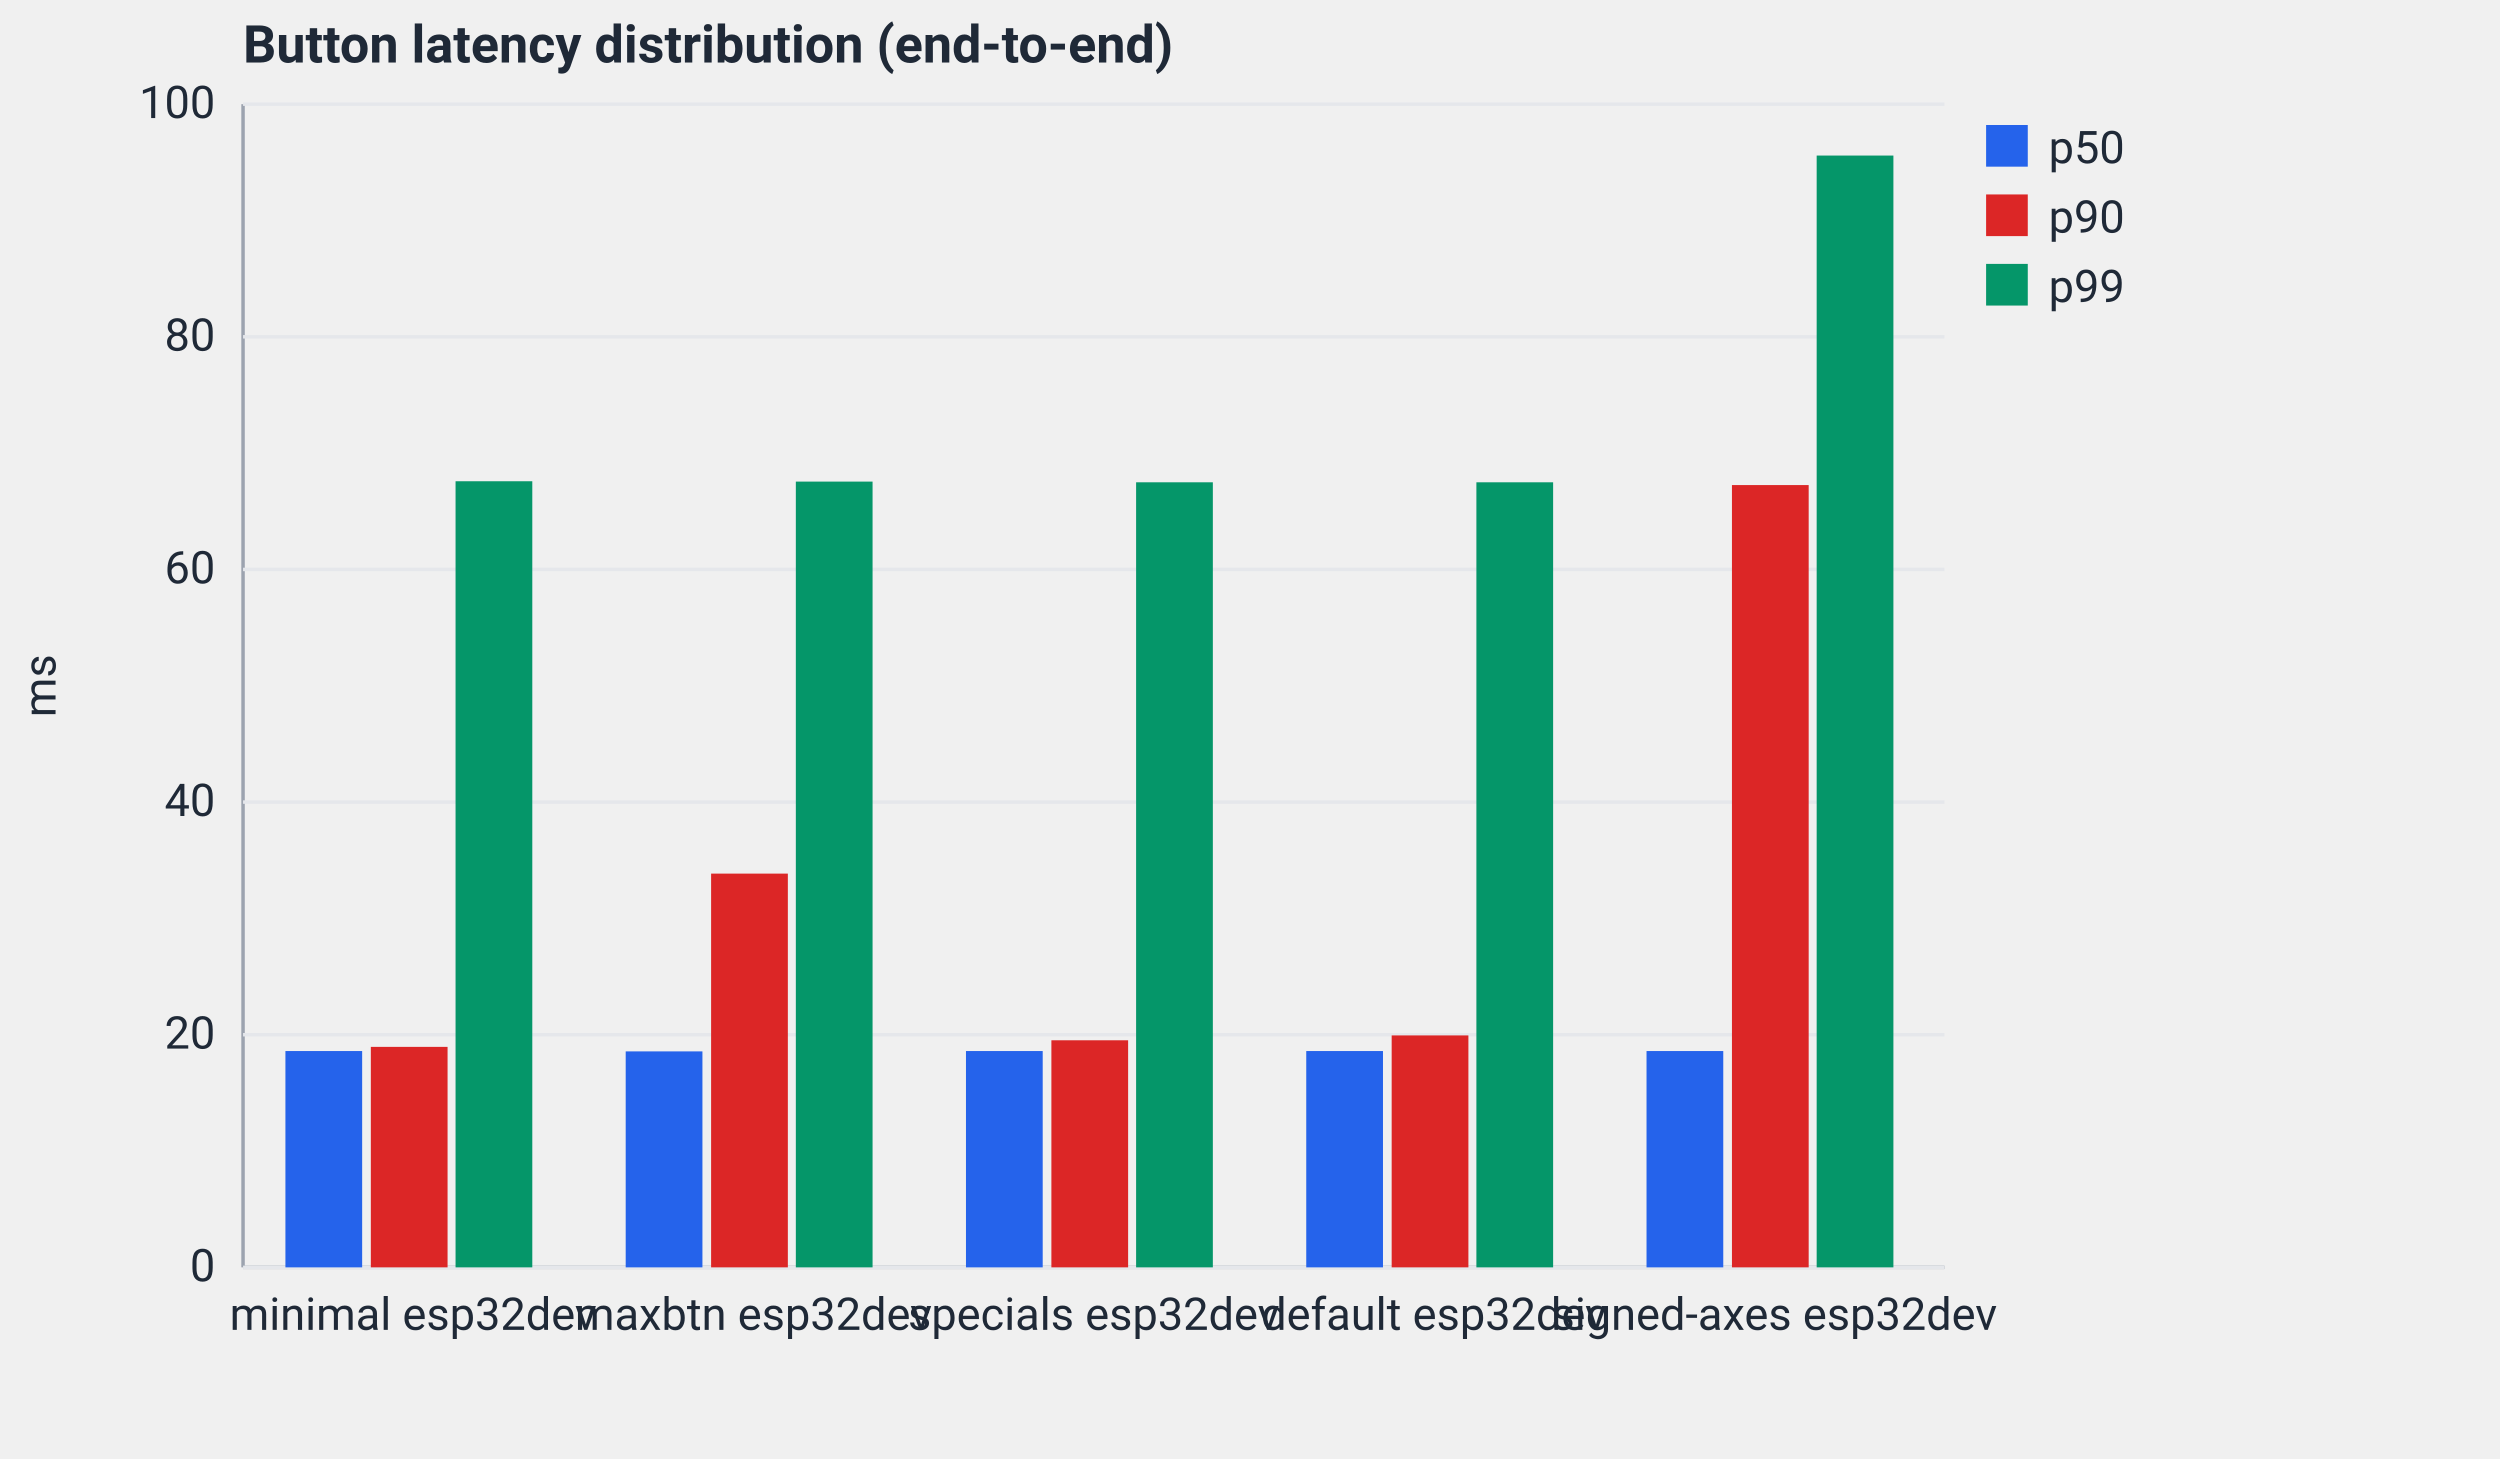
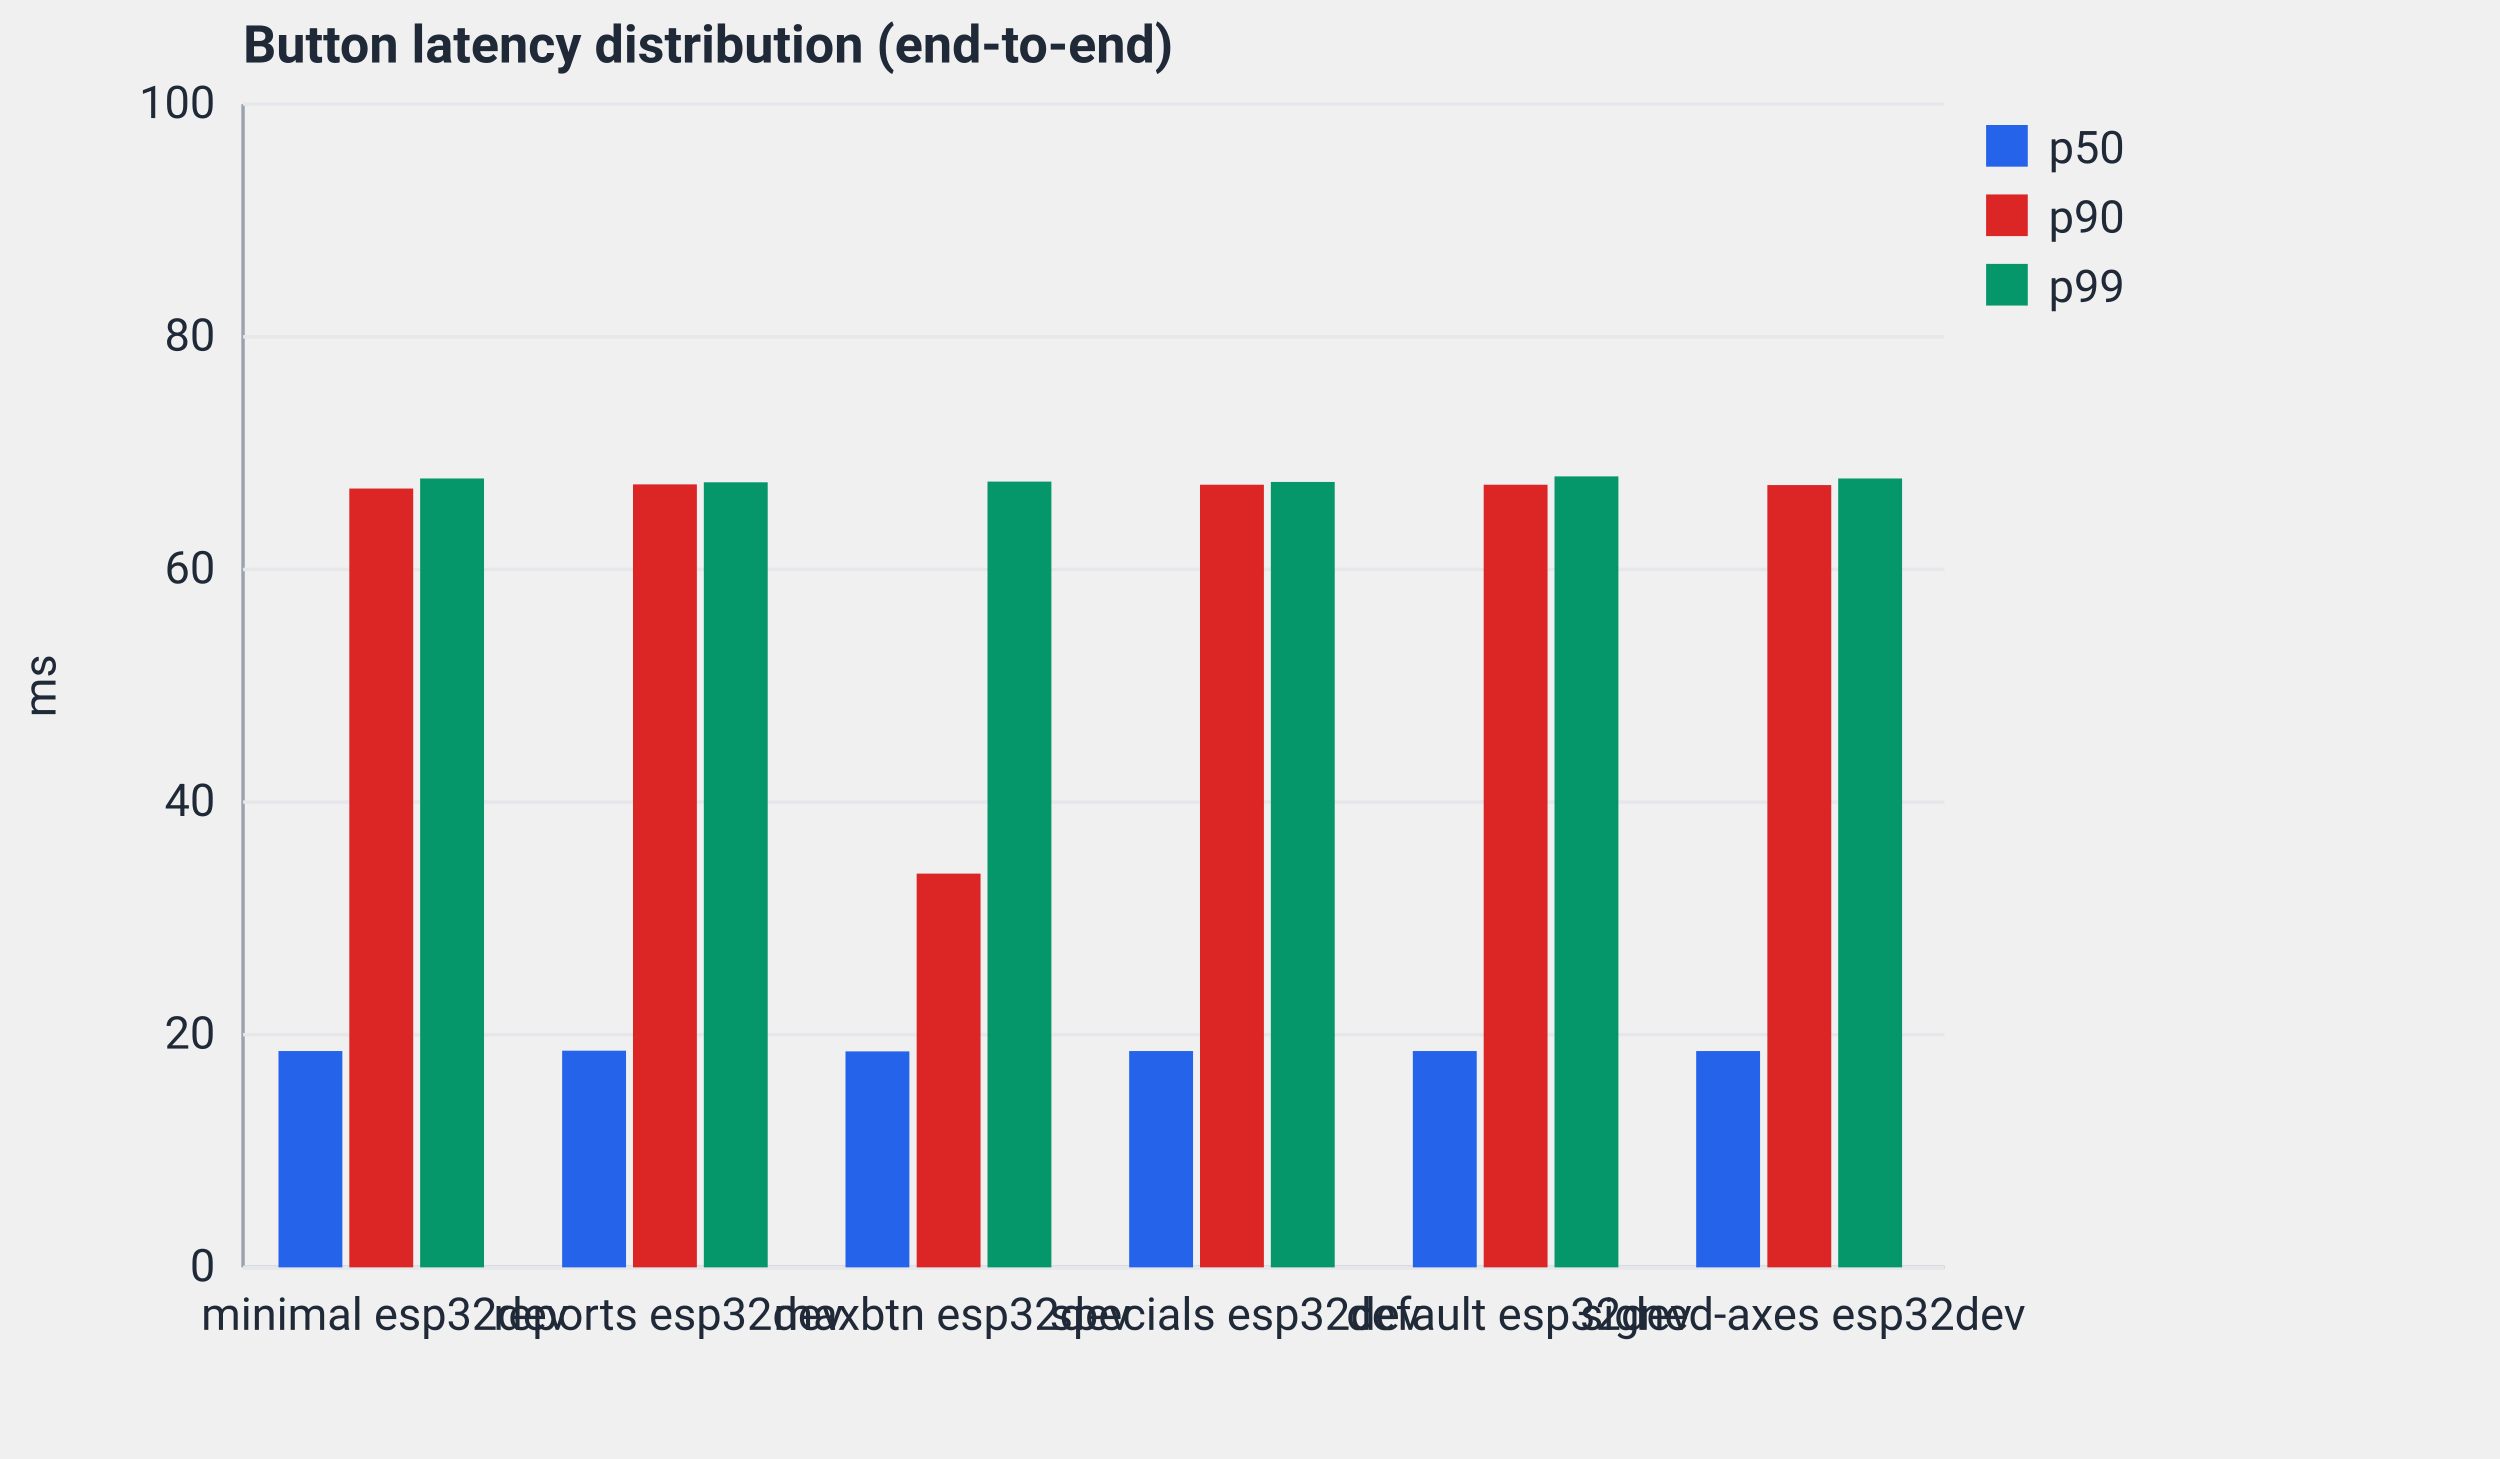
<svg xmlns="http://www.w3.org/2000/svg" viewBox="0 0 720 420" font-family="sans-serif">
  <style>
  text{font:13px -apple-system,Segoe UI,Roboto,sans-serif;fill:#1f2937}
  .ax{stroke:#9ca3af;stroke-width:1}
  .grid{stroke:#e5e7eb;stroke-width:1}
  .ttl{font-size:15px;font-weight:600}
  @media (prefers-color-scheme:dark){
    text{fill:#e5e7eb}.ax{stroke:#6b7280}.grid{stroke:#374151}
    svg{background:#111827}
  }
</style>
  <rect width="720" height="420" fill="white" fill-opacity="0" />
  <text class="ttl" x="70" y="18">Button latency distribution (end-to-end)</text>
  <line class="ax" x1="70" y1="365" x2="560" y2="365" />
  <line class="ax" x1="70" y1="365" x2="70" y2="30" />
  <line class="grid" x1="70" y1="365.0" x2="560" y2="365.0" />
  <text x="62" y="369.0" text-anchor="end">0</text>
  <line class="grid" x1="70" y1="298.0" x2="560" y2="298.0" />
  <text x="62" y="302.0" text-anchor="end">20</text>
  <line class="grid" x1="70" y1="231.0" x2="560" y2="231.0" />
  <text x="62" y="235.0" text-anchor="end">40</text>
  <line class="grid" x1="70" y1="164.0" x2="560" y2="164.0" />
  <text x="62" y="168.0" text-anchor="end">60</text>
  <line class="grid" x1="70" y1="97.0" x2="560" y2="97.0" />
  <text x="62" y="101.0" text-anchor="end">80</text>
  <line class="grid" x1="70" y1="30.0" x2="560" y2="30.0" />
  <text x="62" y="34.0" text-anchor="end">100</text>
  <text x="315.0" y="408" text-anchor="middle" />
  <text transform="translate(16,197.5) rotate(-90)" text-anchor="middle">ms</text>
-   <rect x="82.2" y="302.7" width="22.1" height="62.3" fill="#2563eb" />
-   <rect x="106.8" y="301.5" width="22.1" height="63.5" fill="#dc2626" />
-   <rect x="131.2" y="138.6" width="22.1" height="226.4" fill="#059669" />
-   <text x="119.0" y="383" text-anchor="middle">minimal esp32dev</text>
-   <rect x="180.2" y="302.8" width="22.1" height="62.2" fill="#2563eb" />
-   <rect x="204.8" y="251.6" width="22.1" height="113.4" fill="#dc2626" />
-   <rect x="229.2" y="138.7" width="22.1" height="226.3" fill="#059669" />
-   <text x="217.0" y="383" text-anchor="middle">maxbtn esp32dev</text>
-   <rect x="278.2" y="302.7" width="22.1" height="62.3" fill="#2563eb" />
-   <rect x="302.8" y="299.6" width="22.1" height="65.4" fill="#dc2626" />
-   <rect x="327.2" y="138.9" width="22.1" height="226.1" fill="#059669" />
-   <text x="315.0" y="383" text-anchor="middle">specials esp32dev</text>
-   <rect x="376.2" y="302.7" width="22.1" height="62.3" fill="#2563eb" />
-   <rect x="400.8" y="298.2" width="22.1" height="66.8" fill="#dc2626" />
-   <rect x="425.2" y="138.9" width="22.1" height="226.1" fill="#059669" />
-   <text x="413.0" y="383" text-anchor="middle">default esp32dev</text>
-   <rect x="474.2" y="302.7" width="22.1" height="62.3" fill="#2563eb" />
-   <rect x="498.8" y="139.7" width="22.1" height="225.3" fill="#dc2626" />
-   <rect x="523.2" y="44.8" width="22.1" height="320.2" fill="#059669" />
-   <text x="511.0" y="383" text-anchor="middle">signed-axes esp32dev</text>
+   <rect x="80.2" y="302.7" width="18.4" height="62.3" fill="#2563eb" />
+   <rect x="100.6" y="140.7" width="18.4" height="224.3" fill="#dc2626" />
+   <rect x="121.0" y="137.8" width="18.4" height="227.2" fill="#059669" />
+   <text x="110.8" y="383" text-anchor="middle">minimal esp32dev</text>
+   <rect x="161.9" y="302.6" width="18.4" height="62.4" fill="#2563eb" />
+   <rect x="182.3" y="139.5" width="18.4" height="225.5" fill="#dc2626" />
+   <rect x="202.7" y="138.9" width="18.4" height="226.1" fill="#059669" />
+   <text x="192.5" y="383" text-anchor="middle">reports esp32dev</text>
+   <rect x="243.5" y="302.8" width="18.4" height="62.2" fill="#2563eb" />
+   <rect x="264.0" y="251.6" width="18.4" height="113.4" fill="#dc2626" />
+   <rect x="284.4" y="138.7" width="18.4" height="226.3" fill="#059669" />
+   <text x="274.2" y="383" text-anchor="middle">maxbtn esp32dev</text>
+   <rect x="325.2" y="302.7" width="18.4" height="62.3" fill="#2563eb" />
+   <rect x="345.6" y="139.6" width="18.4" height="225.4" fill="#dc2626" />
+   <rect x="366.0" y="138.8" width="18.4" height="226.2" fill="#059669" />
+   <text x="355.8" y="383" text-anchor="middle">specials esp32dev</text>
+   <rect x="406.9" y="302.7" width="18.4" height="62.3" fill="#2563eb" />
+   <rect x="427.3" y="139.6" width="18.4" height="225.4" fill="#dc2626" />
+   <rect x="447.7" y="137.2" width="18.4" height="227.8" fill="#059669" />
+   <text x="437.5" y="383" text-anchor="middle">default esp32dev</text>
+   <rect x="488.5" y="302.7" width="18.4" height="62.3" fill="#2563eb" />
+   <rect x="509.0" y="139.7" width="18.4" height="225.3" fill="#dc2626" />
+   <rect x="529.4" y="137.8" width="18.4" height="227.2" fill="#059669" />
+   <text x="519.2" y="383" text-anchor="middle">signed-axes esp32dev</text>
  <rect x="572" y="36" width="12" height="12" fill="#2563eb" />
  <text x="590" y="47">p50</text>
  <rect x="572" y="56" width="12" height="12" fill="#dc2626" />
  <text x="590" y="67">p90</text>
  <rect x="572" y="76" width="12" height="12" fill="#059669" />
  <text x="590" y="87">p99</text>
</svg>
